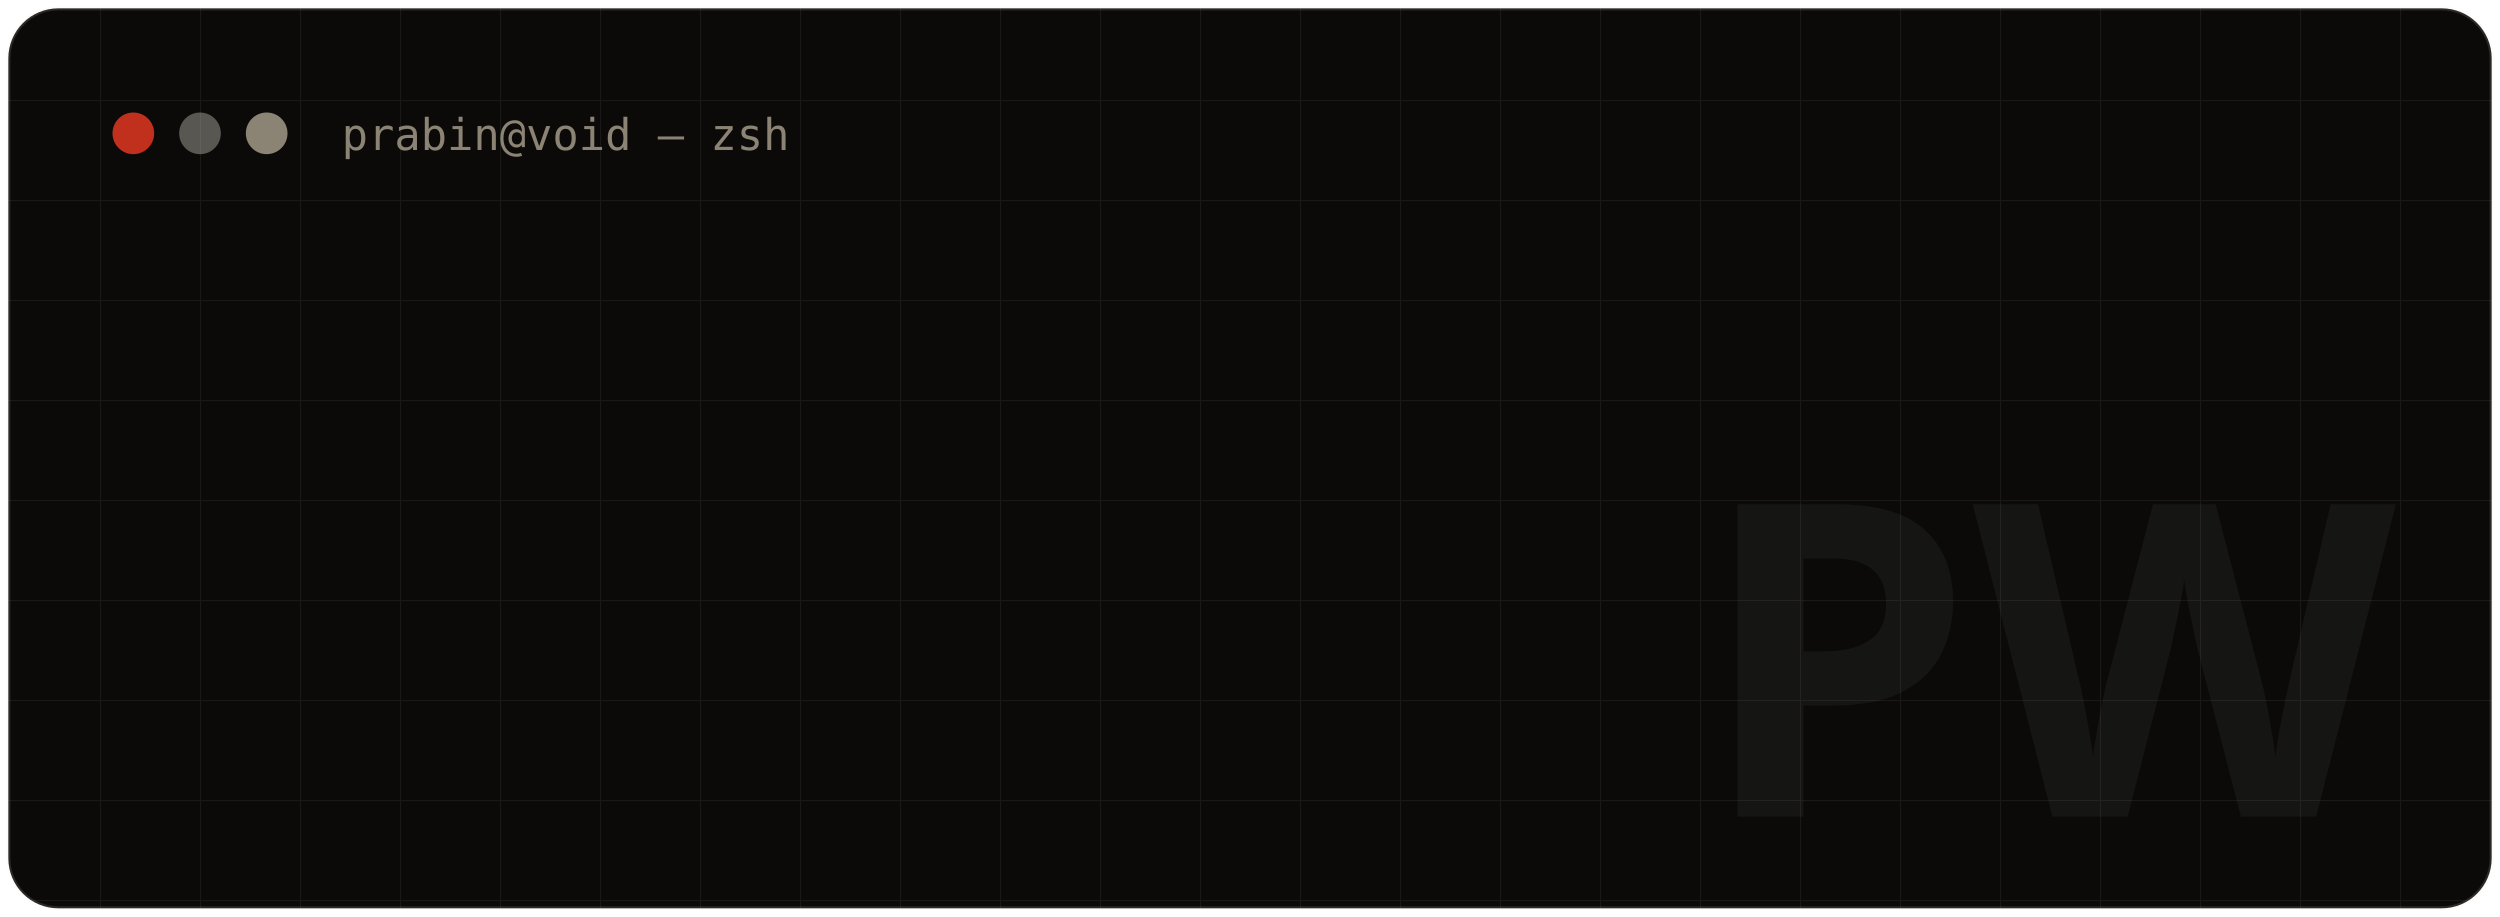
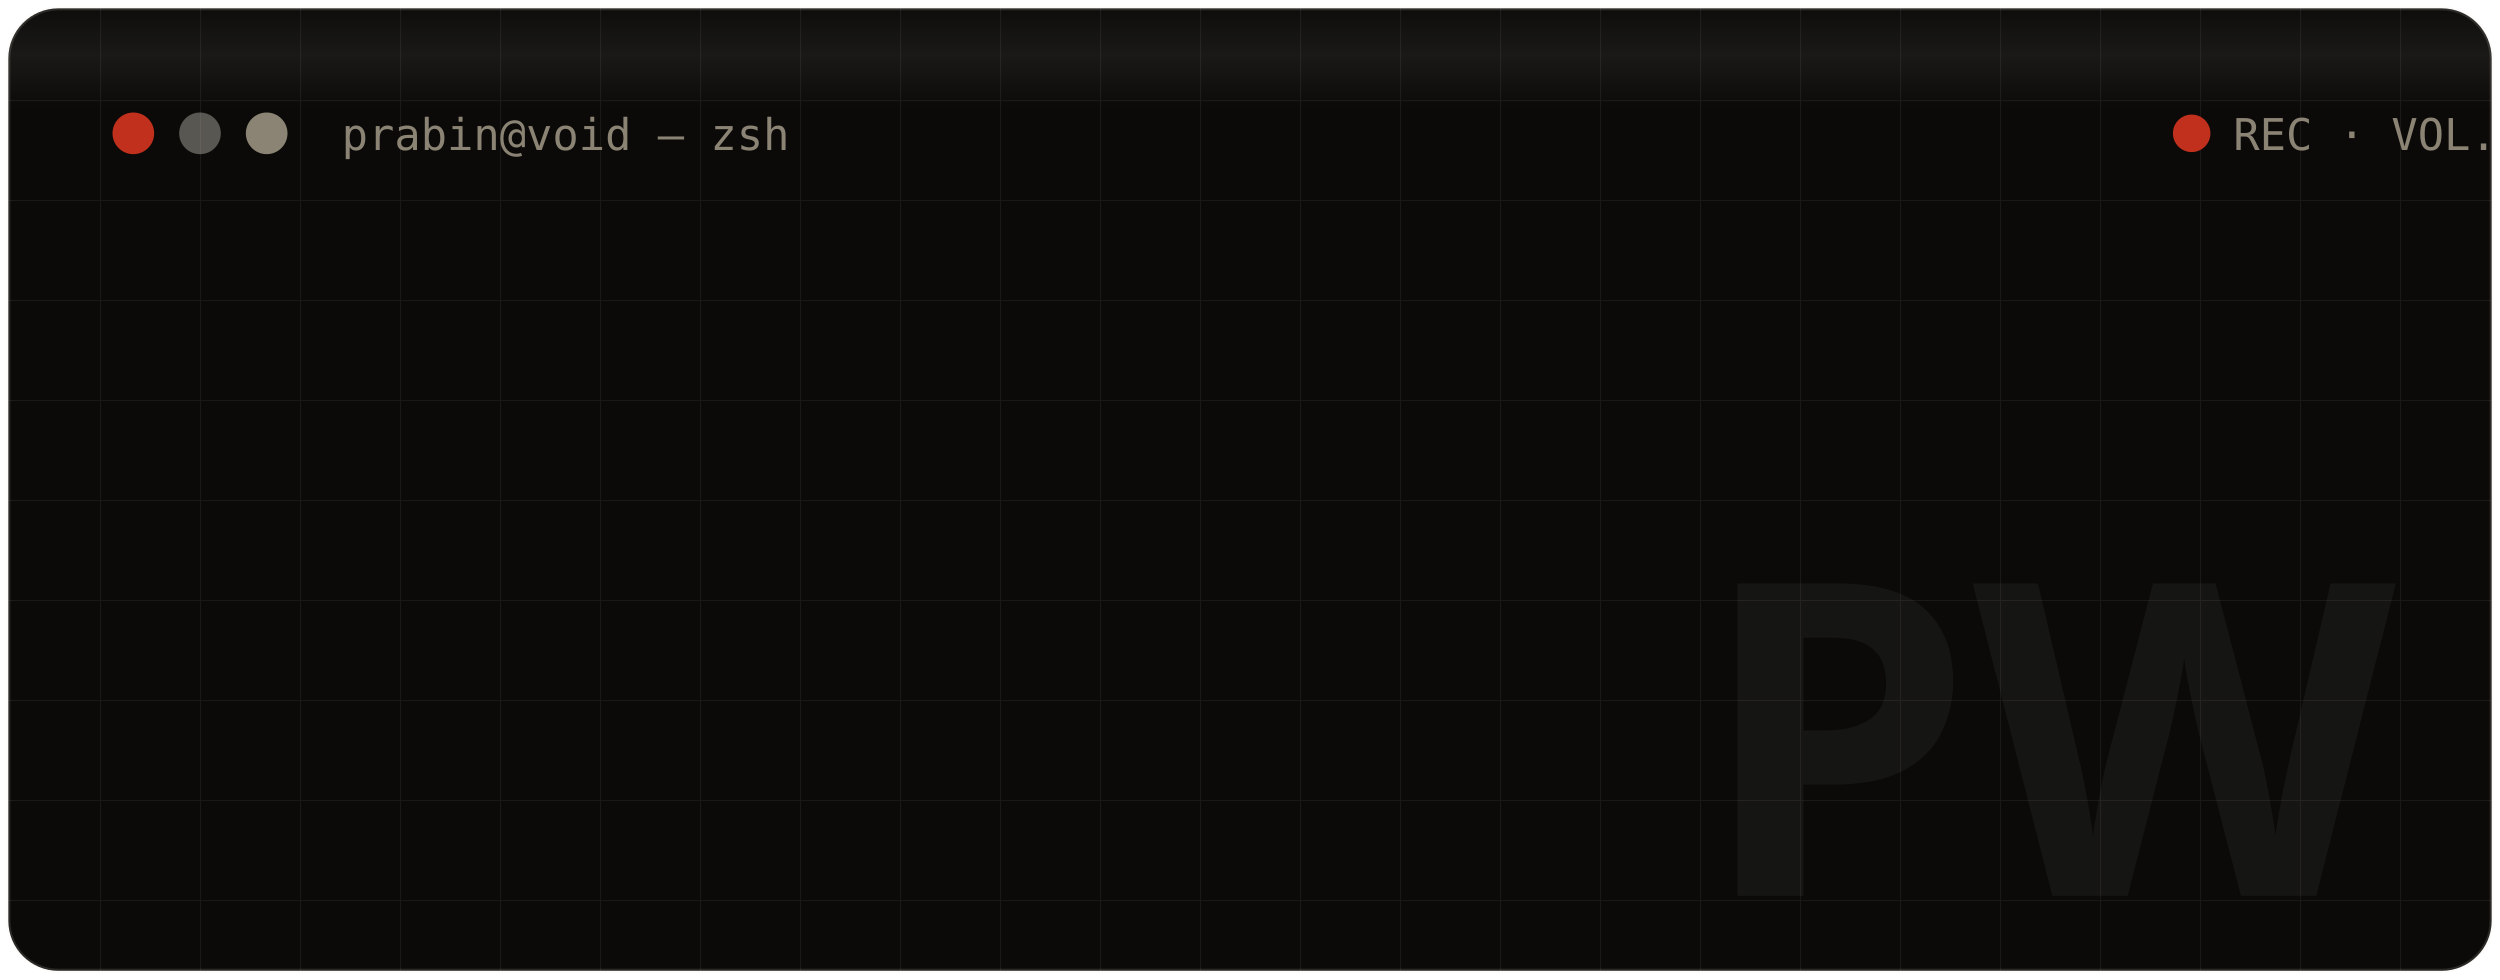
- <svg xmlns="http://www.w3.org/2000/svg" viewBox="0 0 1200 440" font-family="'IBM Plex Mono', ui-monospace, monospace">
+ <svg xmlns="http://www.w3.org/2000/svg" viewBox="0 0 1200 470" font-family="'IBM Plex Mono', ui-monospace, monospace">
  <defs>
    <pattern id="grid" width="48" height="48" patternUnits="userSpaceOnUse">
      <path d="M48 0H0V48" fill="none" stroke="#ece6d8" stroke-opacity="0.07" stroke-width="1" />
    </pattern>
+     <linearGradient id="sweep" x1="0" y1="0" x2="0" y2="1">
+       <stop offset="0" stop-color="#ece6d8" stop-opacity="0" />
+       <stop offset="0.5" stop-color="#ece6d8" stop-opacity="0.07" />
+       <stop offset="1" stop-color="#ece6d8" stop-opacity="0" />
+     </linearGradient>
+     <clipPath id="screen">
+       <rect x="4" y="4" width="1192" height="462" rx="24" />
+     </clipPath>
  </defs>
-   <rect x="4" y="4" width="1192" height="432" rx="24" fill="#0b0a09" stroke="#ece6d8" stroke-opacity="0.14" stroke-width="2" />
-   <rect x="4" y="4" width="1192" height="432" rx="24" fill="url(#grid)" />
+   <rect x="4" y="4" width="1192" height="462" rx="24" fill="#0b0a09" stroke="#ece6d8" stroke-opacity="0.14" stroke-width="2" />
+   <rect x="4" y="4" width="1192" height="462" rx="24" fill="url(#grid)" />
+   <g clip-path="url(#screen)">
+     <rect x="4" width="1192" height="52" fill="url(#sweep)">
+       <animate attributeName="y" from="-70" to="480" dur="5s" repeatCount="indefinite" />
+     </rect>
+   </g>
  <circle cx="64" cy="64" r="10" fill="#c1301c" />
  <circle cx="96" cy="64" r="10" fill="#ece6d8" fill-opacity="0.35" />
  <circle cx="128" cy="64" r="10" fill="#8b8474" />
  <text x="164" y="72" font-size="21" fill="#8b8474">prabin@void — zsh</text>
+   <circle cx="1052" cy="64" r="9" fill="#c1301c">
+     <animate attributeName="opacity" values="1;1;0.15;0.15" dur="1.4s" repeatCount="indefinite" />
+   </circle>
+   <text x="1072" y="72" font-size="21" fill="#8b8474">REC · VOL. I</text>
  <g opacity="0">
    <animate attributeName="opacity" from="0" to="1" dur="0.5s" begin="2s" fill="freeze" />
    <rect x="1088" y="104" width="64" height="64" rx="8" fill="#c1301c" />
    <text x="1120" y="150" font-size="36" fill="#ece6d8" text-anchor="middle" font-family="serif">迷</text>
  </g>
-   <text x="1150" y="392" font-size="210" font-weight="900" fill="#ece6d8" fill-opacity="0.05" text-anchor="end" font-family="Anton, Impact, sans-serif">PW</text>
+   <text x="1150" y="430" font-size="210" font-weight="900" fill="#ece6d8" fill-opacity="0.05" text-anchor="end" font-family="Anton, Impact, sans-serif">PW</text>
  <g font-size="27">
    <text x="64" y="152" fill="#ece6d8" opacity="0">$ whoami
      <animate attributeName="opacity" from="0" to="1" dur="0.4s" begin="0.4s" fill="freeze" />
    </text>
    <text x="64" y="198" fill="#8b8474" opacity="0">&gt; prabin wagle — computer engineering · nepal
      <animate attributeName="opacity" from="0" to="1" dur="0.4s" begin="1.1s" fill="freeze" />
    </text>
    <text x="64" y="254" fill="#ece6d8" opacity="0">$ stack --prod
      <animate attributeName="opacity" from="0" to="1" dur="0.4s" begin="1.9s" fill="freeze" />
    </text>
    <text x="64" y="300" fill="#8b8474" opacity="0">&gt; react · typescript · three.js · gsap · tailwind · cloudflare
      <animate attributeName="opacity" from="0" to="1" dur="0.4s" begin="2.6s" fill="freeze" />
    </text>
    <text x="64" y="356" fill="#ece6d8" opacity="0">$ status
      <animate attributeName="opacity" from="0" to="1" dur="0.4s" begin="3.4s" fill="freeze" />
    </text>
    <text x="220" y="356" fill="#c1301c" opacity="0">&gt; open to work
      <animate attributeName="opacity" from="0" to="1" dur="0.4s" begin="4s" fill="freeze" />
    </text>
+     <text x="64" y="412" fill="#ece6d8" opacity="0">$ role
+       <animate attributeName="opacity" from="0" to="1" dur="0.4s" begin="4.6s" fill="freeze" />
+     </text>
+   </g>
+   <g font-size="27" fill="#ece6d8">
+     <text x="220" y="412" opacity="0">&gt; ai engineer
+       <animate attributeName="opacity" values="0;0;1;1;0;0" keyTimes="0;0.3;0.34;0.63;0.67;1" dur="6s" begin="5.2s" repeatCount="indefinite" />
+     </text>
+     <text x="220" y="412" opacity="0">&gt; creative developer
+       <animate attributeName="opacity" values="0;0;1;1;0;0" keyTimes="0;0.3;0.34;0.63;0.67;1" dur="6s" begin="7.2s" repeatCount="indefinite" />
+     </text>
+     <text x="220" y="412" opacity="0">&gt; void caretaker
+       <animate attributeName="opacity" values="0;0;1;1;0;0" keyTimes="0;0.3;0.34;0.63;0.67;1" dur="6s" begin="9.2s" repeatCount="indefinite" />
+     </text>
  </g>
  <g opacity="0">
-     <animate attributeName="opacity" from="0" to="1" dur="0.3s" begin="4.4s" fill="freeze" />
-     <rect x="516" y="330" width="17" height="32" fill="#c1301c">
-       <animate attributeName="opacity" values="1;1;0;0" dur="1.1s" begin="4.4s" repeatCount="indefinite" />
+     <animate attributeName="opacity" from="0" to="1" dur="0.3s" begin="5.2s" fill="freeze" />
+     <rect x="480" y="386" width="17" height="32" fill="#c1301c">
+       <animate attributeName="opacity" values="1;1;0;0" dur="1.1s" begin="5.2s" repeatCount="indefinite" />
    </rect>
  </g>
</svg>
